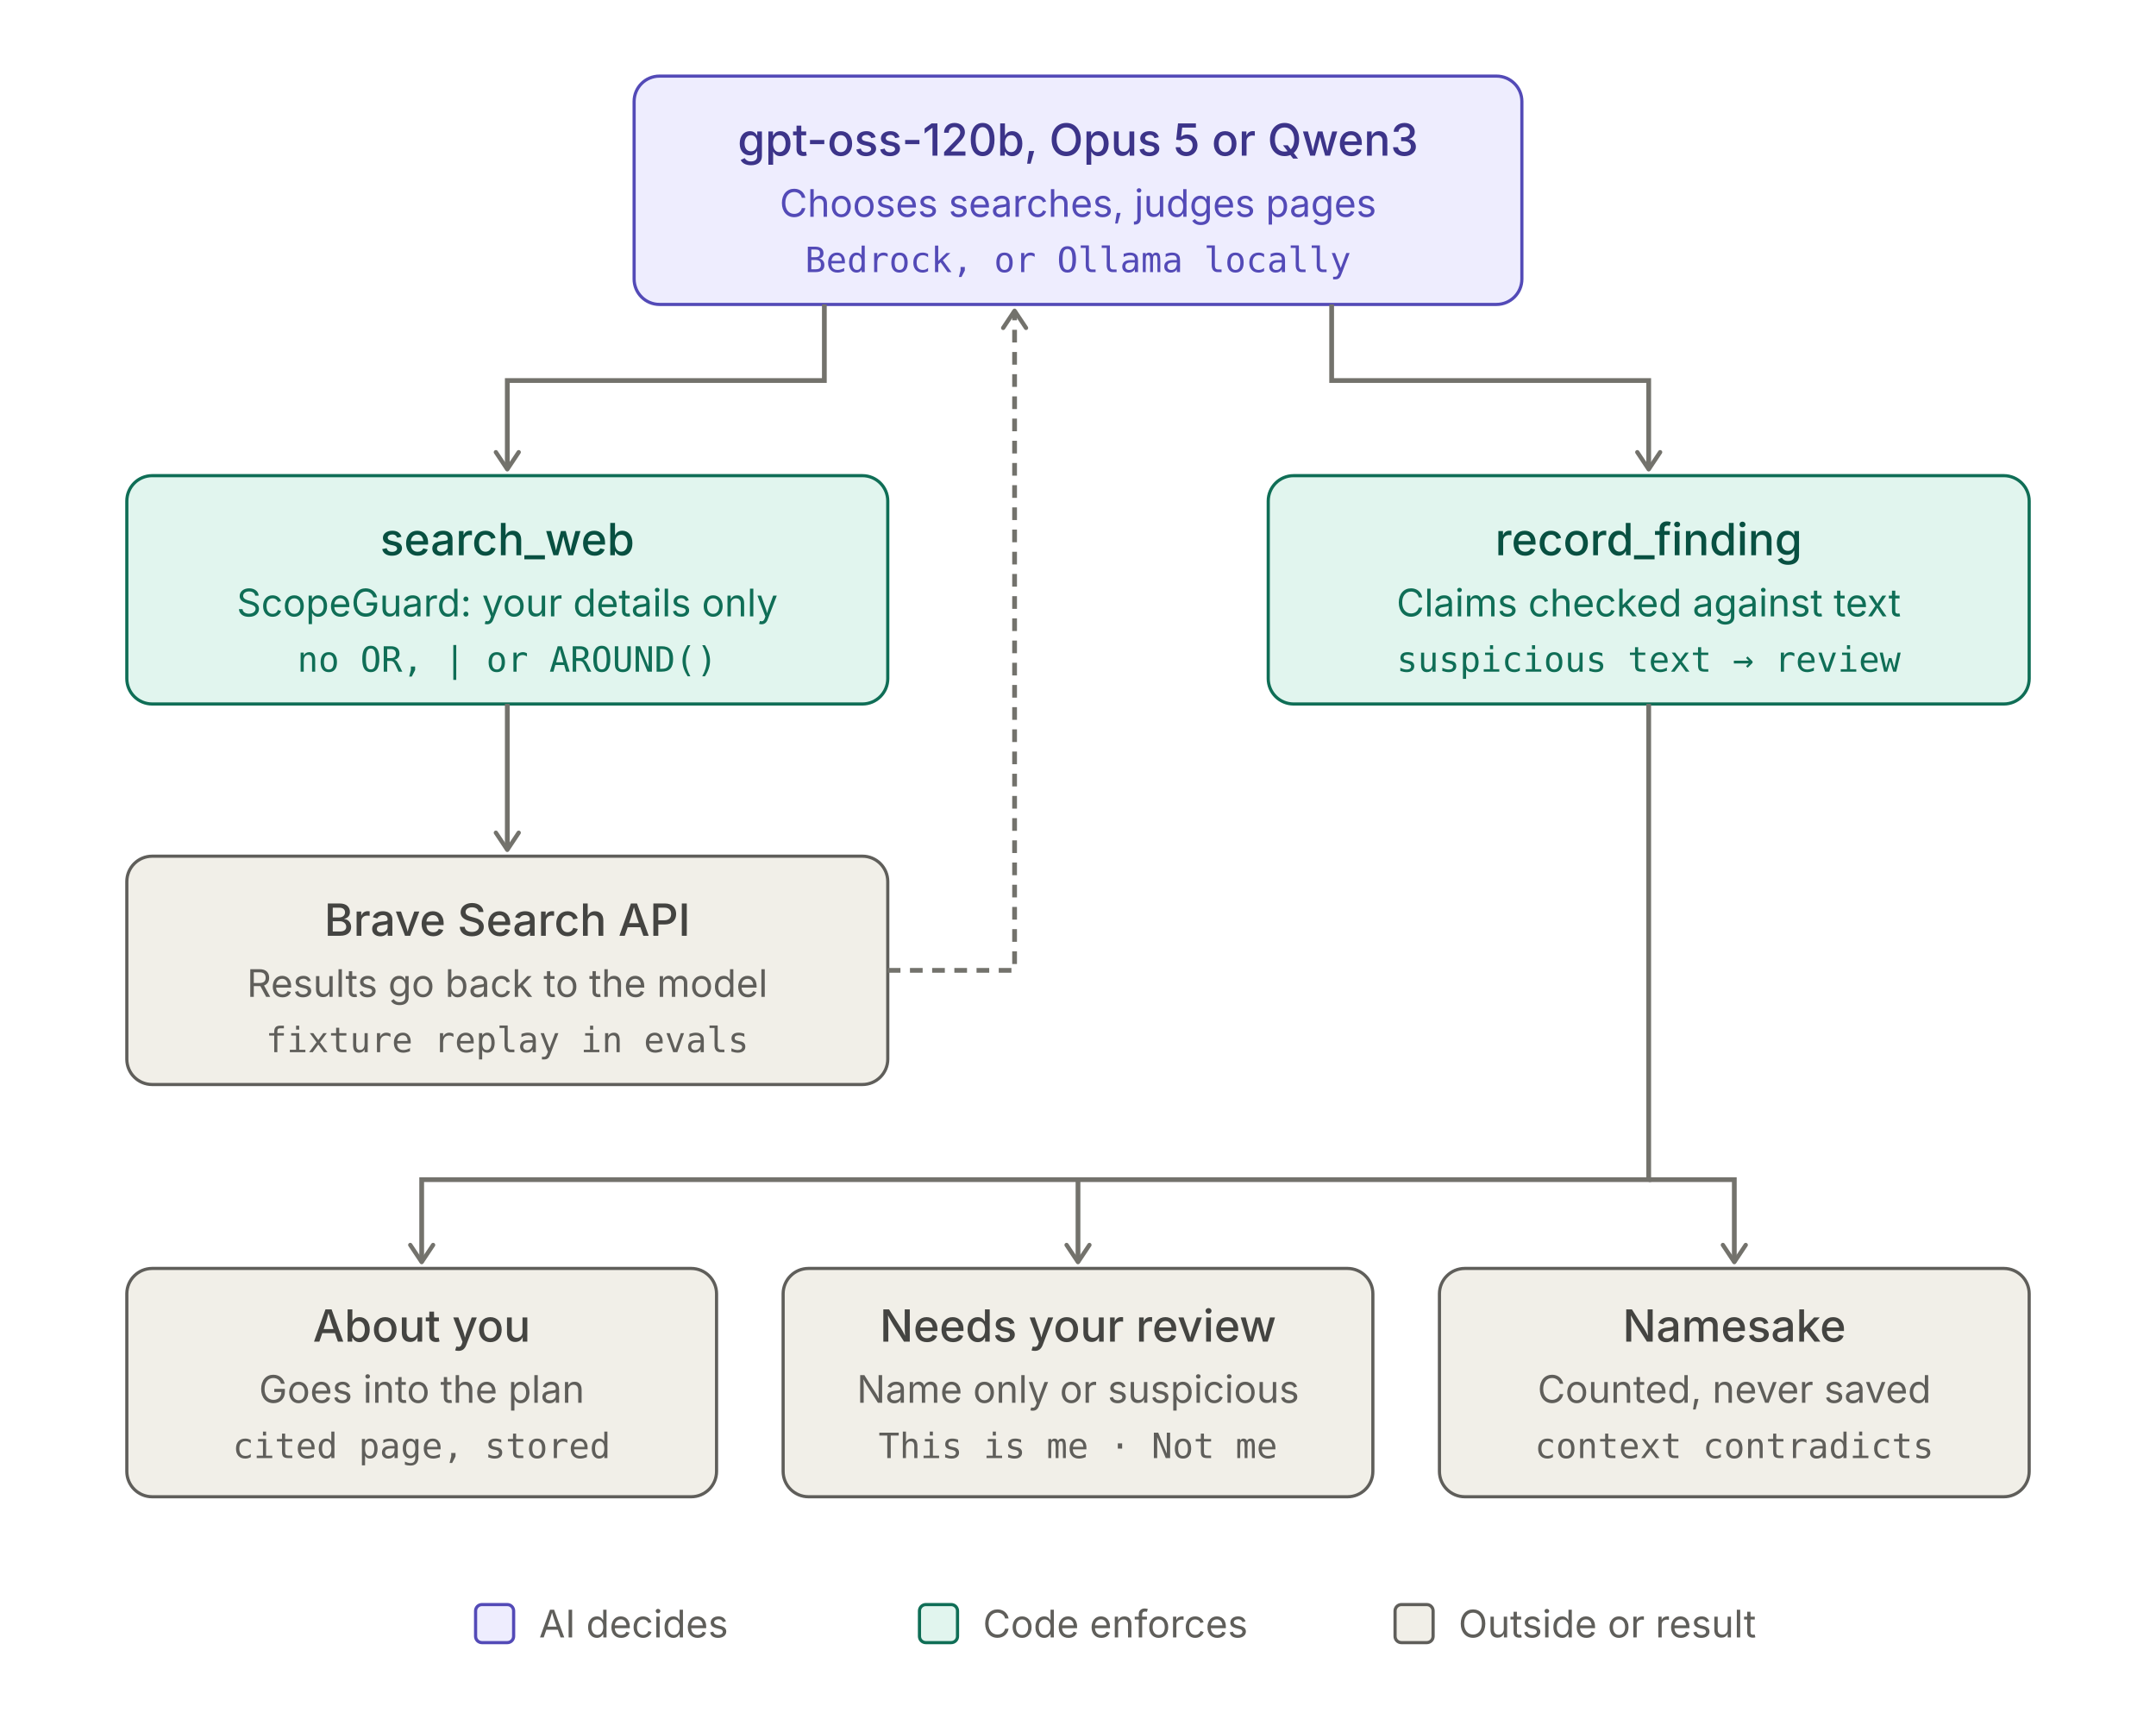
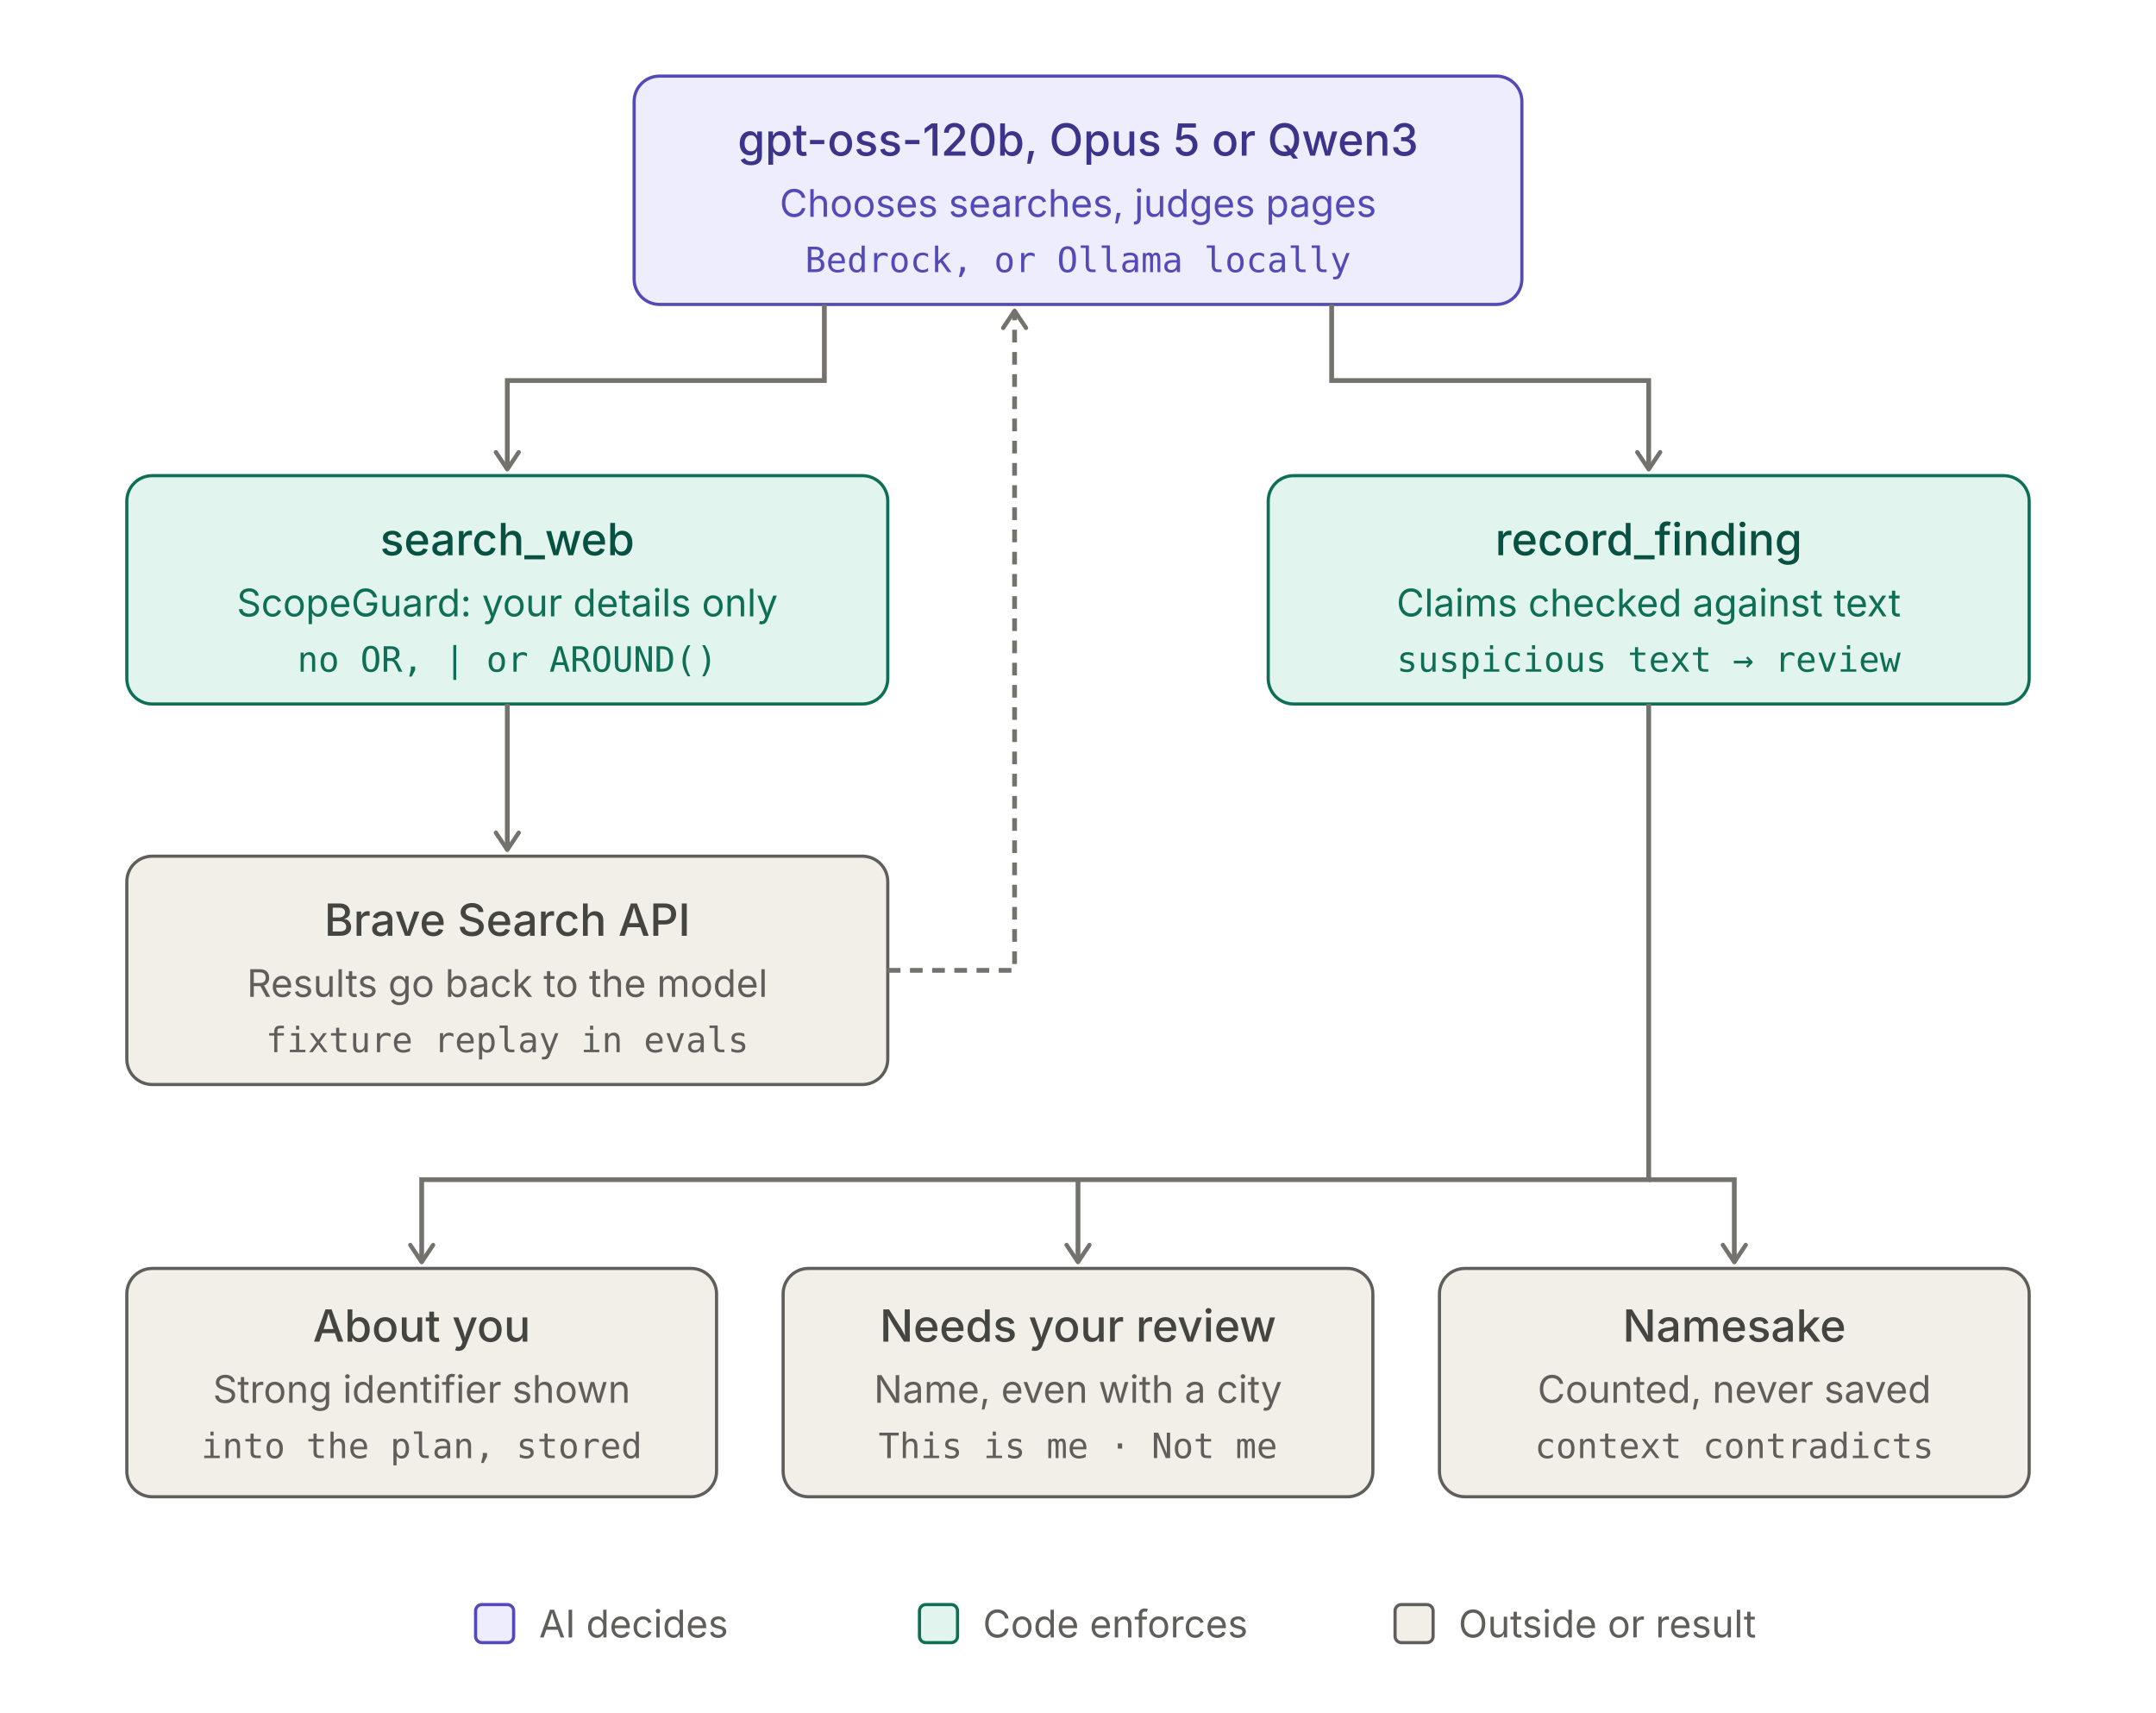
<svg xmlns="http://www.w3.org/2000/svg" width="680" height="540" viewBox="0 0 680 540" role="img" aria-labelledby="title desc">
  <style>
    text { font-family: -apple-system, BlinkMacSystemFont, "Segoe UI", system-ui, sans-serif; dominant-baseline: central; }
    .th { font-size: 14px; font-weight: 500; text-anchor: middle; }
    .ts { font-size: 12px; text-anchor: middle; }
    .tech { font-family: ui-monospace, SFMono-Regular, Menlo, Consolas, monospace; font-size: 11px; text-anchor: middle; }
    .legend { font-size: 12px; fill: #5F5E5A; text-anchor: start; }
    .arr { stroke: #73726C; stroke-width: 1.5; fill: none; }
    .head { stroke: #73726C; fill: none; }
    .purple rect { fill: #EEEDFE; stroke: #534AB7; } .purple .th { fill: #3C3489; } .purple .ts, .purple .tech { fill: #534AB7; }
    .teal rect { fill: #E1F5EE; stroke: #0F6E56; } .teal .th { fill: #085041; } .teal .ts, .teal .tech { fill: #0F6E56; }
    .gray rect { fill: #F1EFE8; stroke: #5F5E5A; } .gray .th { fill: #444441; } .gray .ts, .gray .tech { fill: #5F5E5A; }
    @media (prefers-color-scheme: dark) {
      .arr, .head { stroke: #9C9A92; }
      .legend { fill: #B4B2A9; }
      .purple rect { fill: #3C3489; stroke: #AFA9EC; } .purple .th { fill: #CECBF6; } .purple .ts, .purple .tech { fill: #AFA9EC; }
      .teal rect { fill: #085041; stroke: #5DCAA5; } .teal .th { fill: #9FE1CB; } .teal .ts, .teal .tech { fill: #5DCAA5; }
      .gray rect { fill: #444441; stroke: #B4B2A9; } .gray .th { fill: #D3D1C7; } .gray .ts, .gray .tech { fill: #B4B2A9; }
    }
  </style>
  <defs>
    <marker id="arrow" viewBox="0 0 10 10" refX="8" refY="5" markerWidth="6" markerHeight="6" orient="auto-start-reverse">
      <path class="head" d="M2 1L8 5L2 9" stroke-width="1.5" stroke-linecap="round" stroke-linejoin="round" />
    </marker>
  </defs>
  <g class="purple">
    <rect x="200" y="24" width="280" height="72" rx="8" stroke-width="1" />
    <text class="th" x="340" y="44">gpt-oss-120b, Opus 5 or Qwen3</text>
    <text class="ts" x="340" y="64">Chooses searches, judges pages</text>
    <text class="tech" x="340" y="82">Bedrock, or Ollama locally</text>
  </g>
  <path class="arr" d="M260 96 L260 120 L160 120 L160 148" marker-end="url(#arrow)" />
  <path class="arr" d="M420 96 L420 120 L520 120 L520 148" marker-end="url(#arrow)" />
  <g class="teal">
    <rect x="40" y="150" width="240" height="72" rx="8" stroke-width="1" />
    <text class="th" x="160" y="170">search_web</text>
    <text class="ts" x="160" y="190">ScopeGuard: your details only</text>
    <text class="tech" x="160" y="208">no OR, | or AROUND()</text>
  </g>
  <g class="teal">
    <rect x="400" y="150" width="240" height="72" rx="8" stroke-width="1" />
    <text class="th" x="520" y="170">record_finding</text>
    <text class="ts" x="520" y="190">Claims checked against text</text>
    <text class="tech" x="520" y="208">suspicious text → review</text>
  </g>
  <line class="arr" x1="160" y1="222" x2="160" y2="268" marker-end="url(#arrow)" />
  <g class="gray">
    <rect x="40" y="270" width="240" height="72" rx="8" stroke-width="1" />
    <text class="th" x="160" y="290">Brave Search API</text>
    <text class="ts" x="160" y="310">Results go back to the model</text>
    <text class="tech" x="160" y="328">fixture replay in evals</text>
  </g>
  <path class="arr" d="M280 306 L320 306 L320 98" stroke-dasharray="4 3" marker-end="url(#arrow)" />
  <path class="arr" d="M520 222 L520 372 L133 372 L133 398" marker-end="url(#arrow)" />
  <path class="arr" d="M340 372 L340 398" marker-end="url(#arrow)" />
  <path class="arr" d="M520 372 L547 372 L547 398" marker-end="url(#arrow)" />
  <g class="gray">
    <rect x="40" y="400" width="186" height="72" rx="8" stroke-width="1" />
    <text class="th" x="133" y="418">About you</text>
-     <text class="ts" x="133" y="438">Goes into the plan</text>
-     <text class="tech" x="133" y="456">cited page, stored</text>
+     <text class="ts" x="133" y="438">Strong identifier shown</text>
+     <text class="tech" x="133" y="456">into the plan, stored</text>
  </g>
  <g class="gray">
    <rect x="247" y="400" width="186" height="72" rx="8" stroke-width="1" />
    <text class="th" x="340" y="418">Needs your review</text>
-     <text class="ts" x="340" y="438">Name only or suspicious</text>
+     <text class="ts" x="340" y="438">Name, even with a city</text>
    <text class="tech" x="340" y="456">This is me · Not me</text>
  </g>
  <g class="gray">
    <rect x="454" y="400" width="186" height="72" rx="8" stroke-width="1" />
    <text class="th" x="547" y="418">Namesake</text>
    <text class="ts" x="547" y="438">Counted, never saved</text>
    <text class="tech" x="547" y="456">context contradicts</text>
  </g>
  <g class="purple">
    <rect x="150" y="506" width="12" height="12" rx="2" stroke-width="1" />
  </g>
  <text class="legend" x="170" y="512">AI decides</text>
  <g class="teal">
    <rect x="290" y="506" width="12" height="12" rx="2" stroke-width="1" />
  </g>
  <text class="legend" x="310" y="512">Code enforces</text>
  <g class="gray">
    <rect x="440" y="506" width="12" height="12" rx="2" stroke-width="1" />
  </g>
  <text class="legend" x="460" y="512">Outside or result</text>
</svg>
